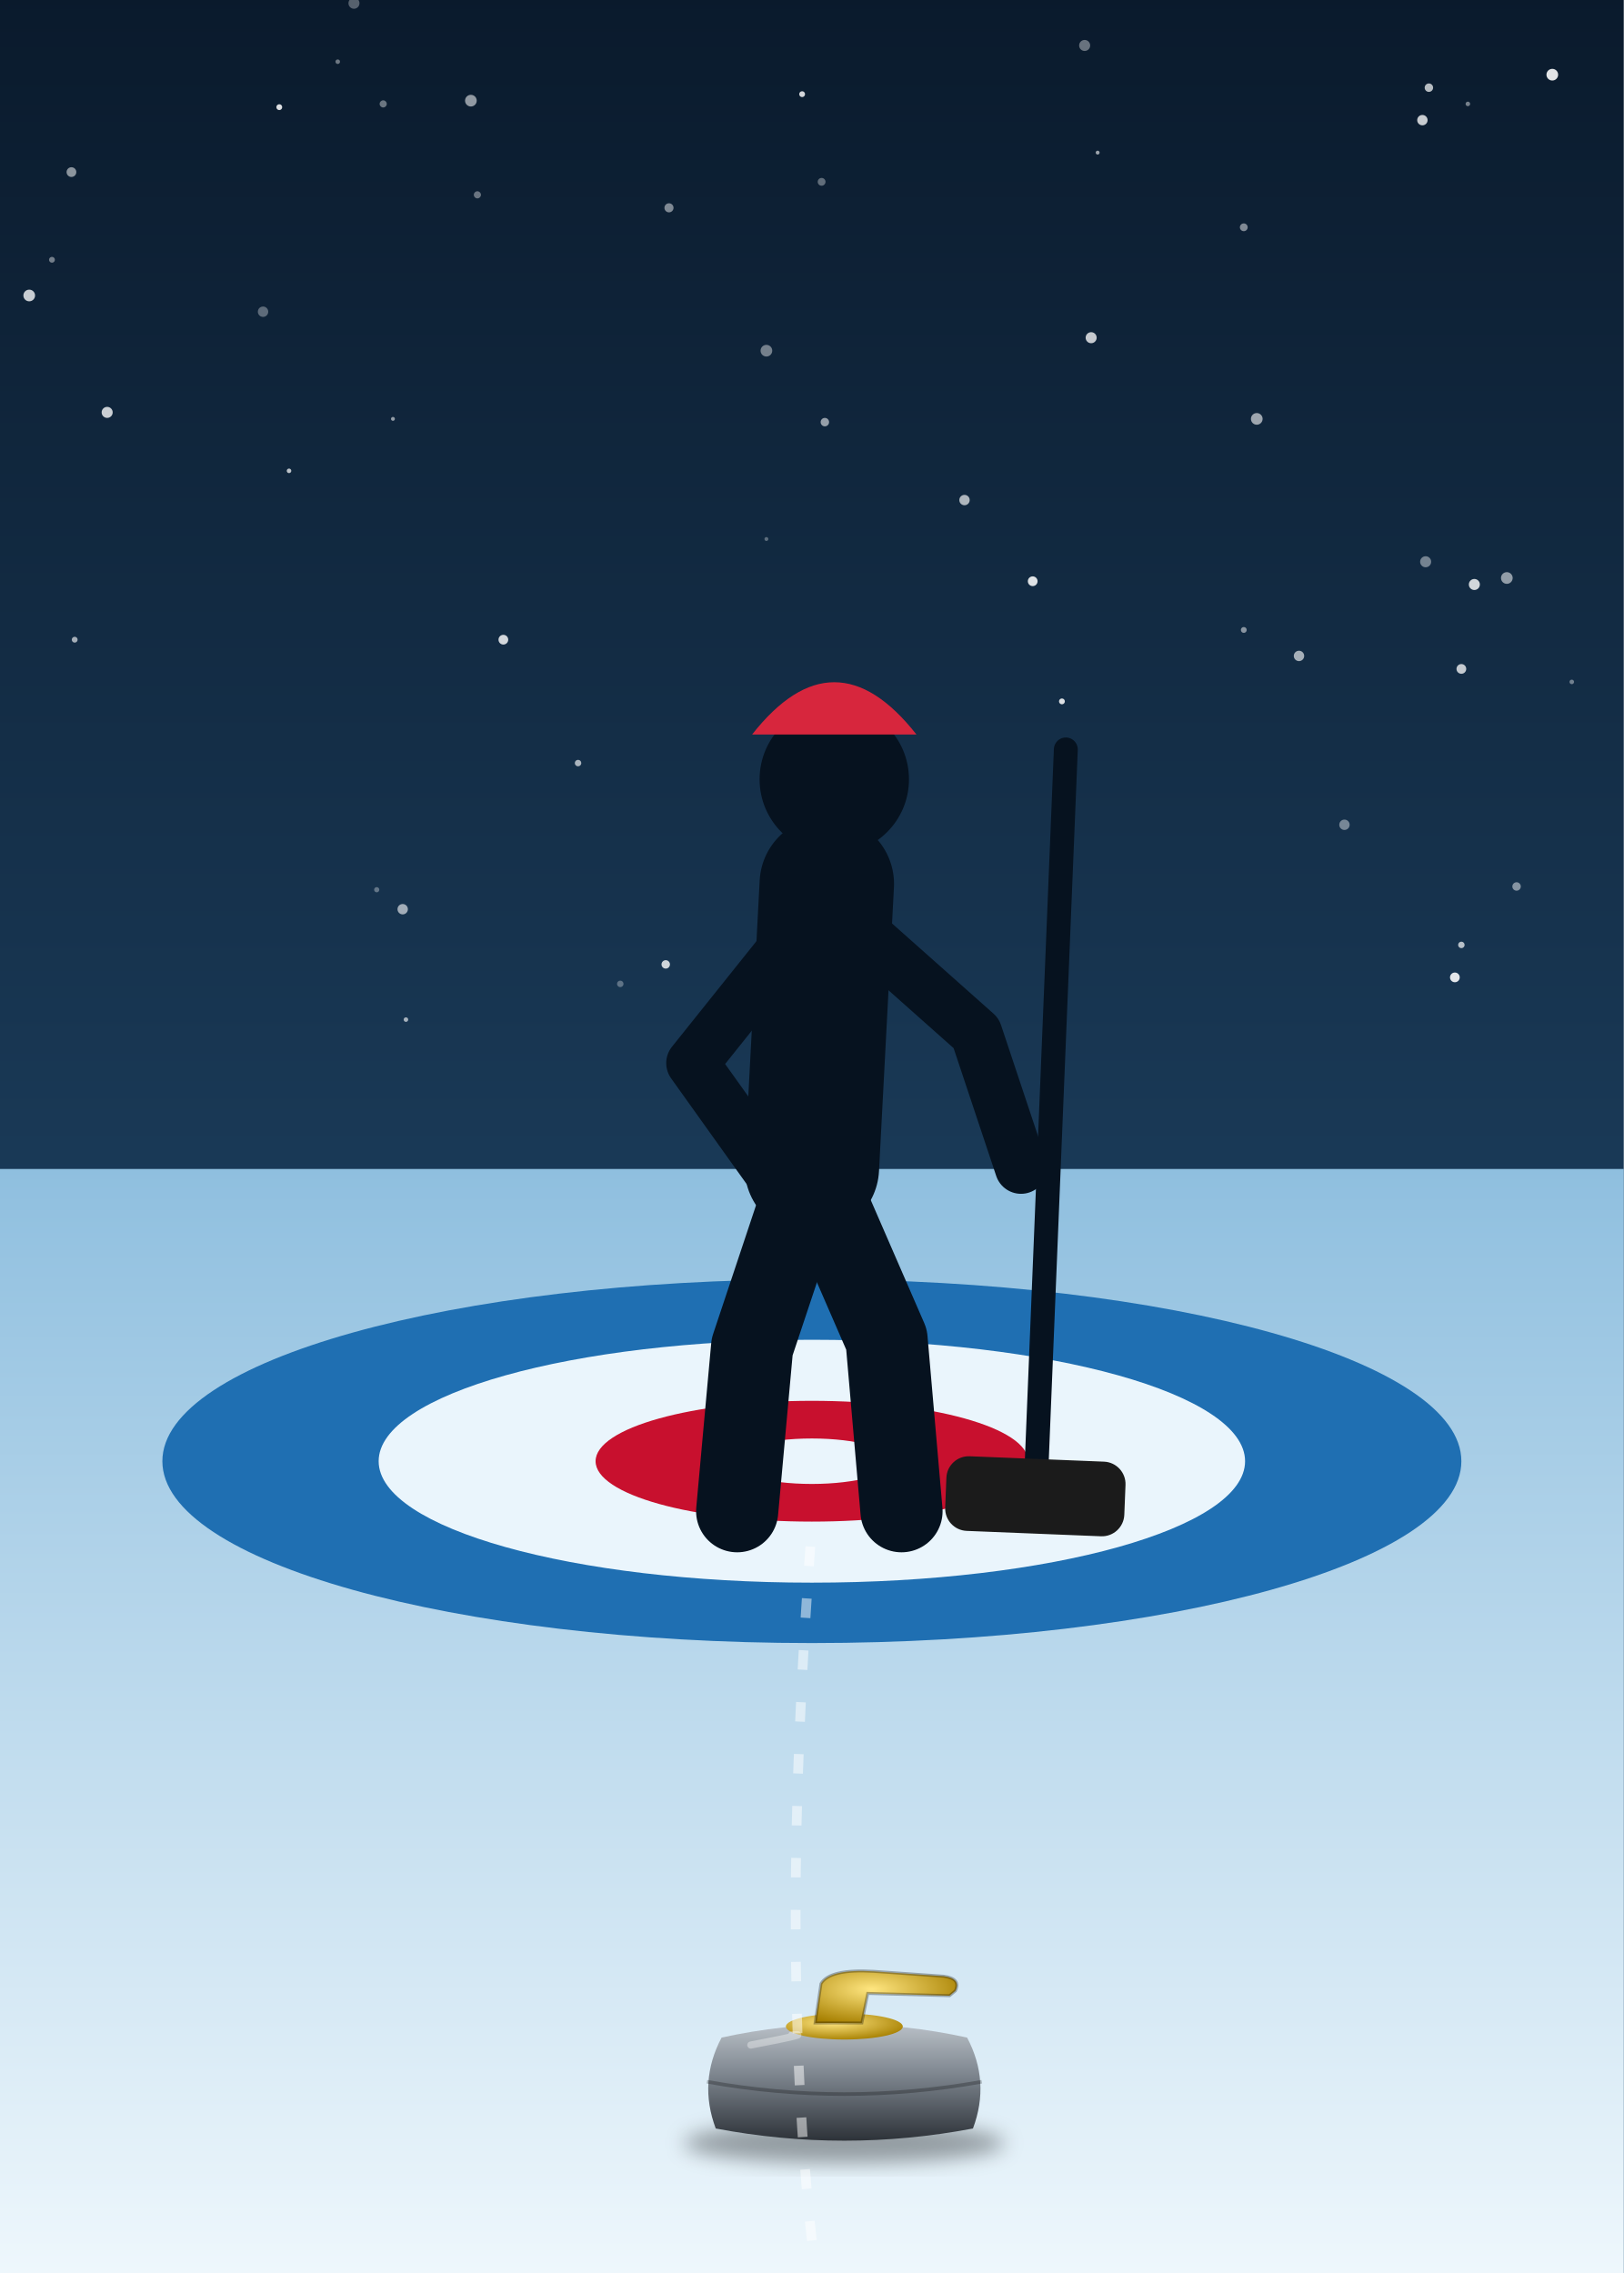
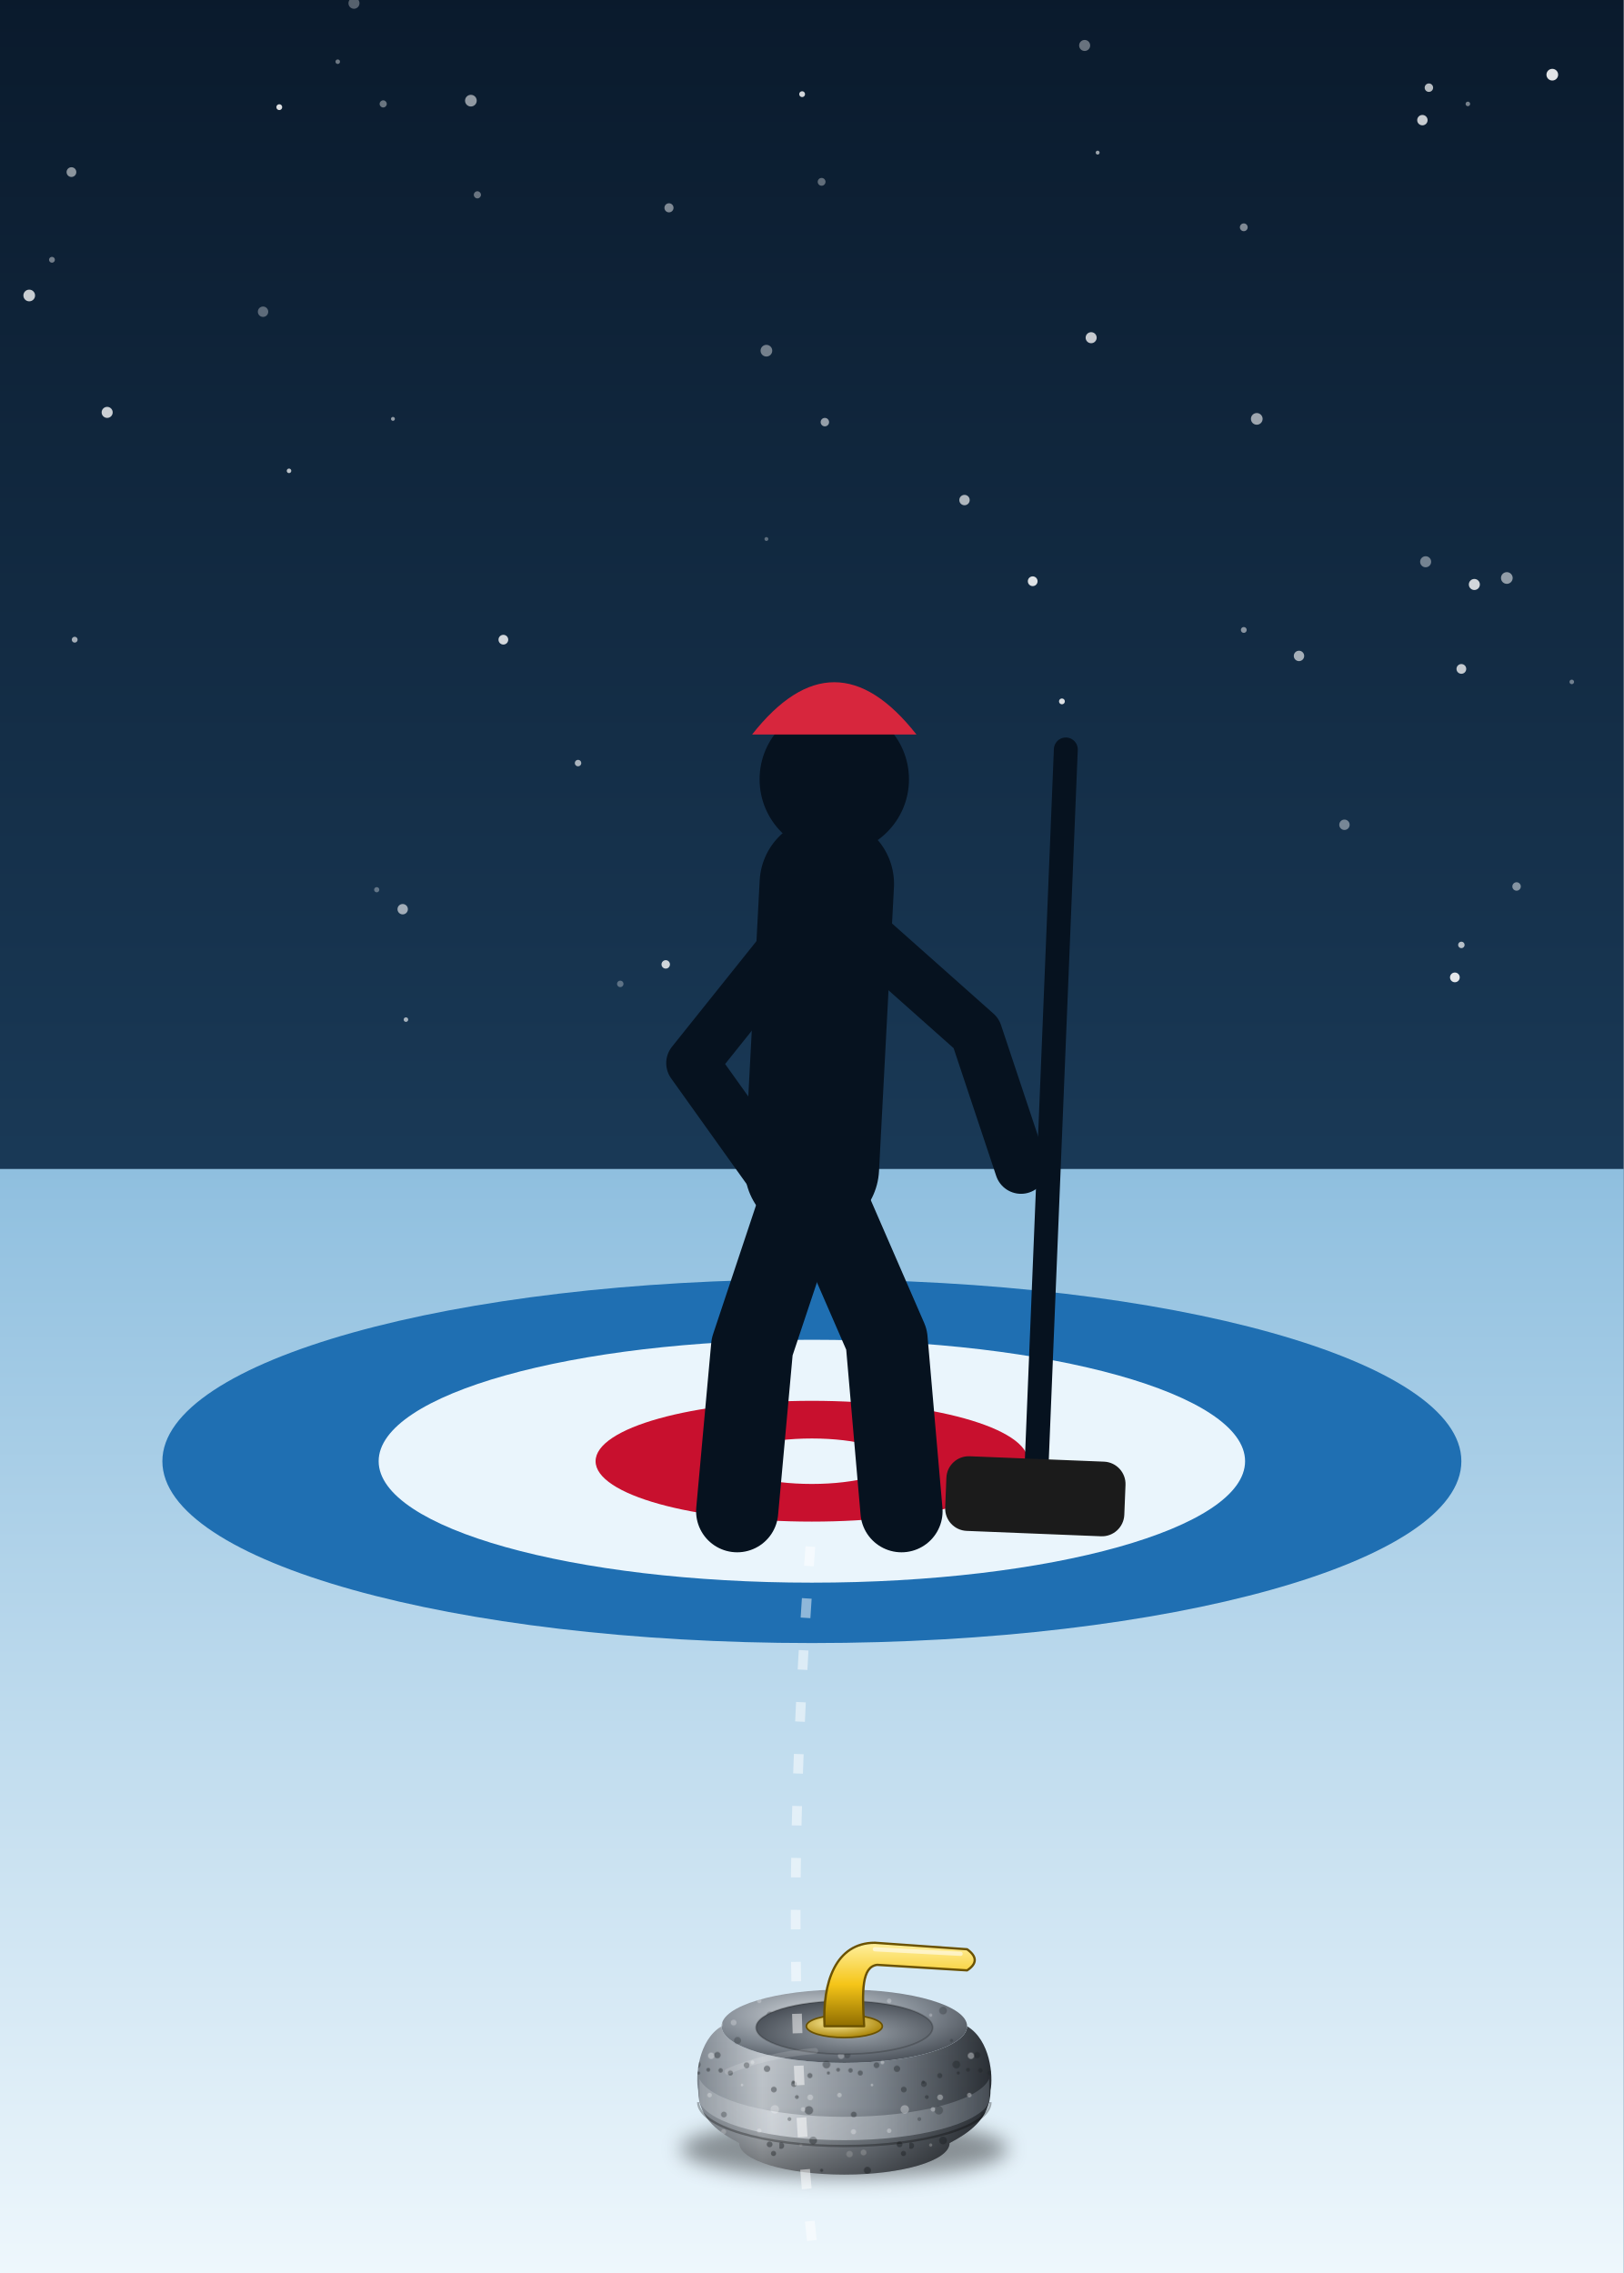
<svg xmlns="http://www.w3.org/2000/svg" viewBox="0 0 500 700" width="500" height="700">
  <defs>
+     <linearGradient id="stBody" x1="0" y1="0" x2="1" y2="0">
+       <stop offset="0" stop-color="#838b94" />
+       <stop offset=".22" stop-color="#c3c9cf" />
+       <stop offset=".6" stop-color="#838b94" />
+       <stop offset="1" stop-color="#2a2f35" />
+     </linearGradient>
+     <linearGradient id="stShade" x1="0" y1="0" x2="0" y2="1">
+       <stop offset="0" stop-color="#000" stop-opacity="0" />
+       <stop offset=".55" stop-color="#000" stop-opacity=".05" />
+       <stop offset="1" stop-color="#000" stop-opacity=".45" />
+     </linearGradient>
+     <linearGradient id="stBand" x1="0" y1="0" x2="1" y2="0">
+       <stop offset="0" stop-color="#9aa1a8" />
+       <stop offset=".25" stop-color="#d4d9de" />
+       <stop offset=".65" stop-color="#9aa1a8" />
+       <stop offset="1" stop-color="#4c535b" />
+     </linearGradient>
+     <radialGradient id="stTop" cx="40%" cy="35%" r="70%">
+       <stop offset="0" stop-color="#d6dbe0" />
+       <stop offset=".6" stop-color="#838b94" />
+       <stop offset="1" stop-color="#4a5058" />
+     </radialGradient>
+     <radialGradient id="stCup" cx="55%" cy="60%" r="60%">
+       <stop offset="0" stop-color="#9aa2aa" />
+       <stop offset="1" stop-color="#4a5058" />
+     </radialGradient>
+     <linearGradient id="hR" x1="0" y1="0" x2="0" y2="1">
+       <stop offset="0" stop-color="#ff6b7a" />
+       <stop offset=".5" stop-color="#d7263d" />
+       <stop offset="1" stop-color="#7a0f1d" />
+     </linearGradient>
+     <linearGradient id="hY" x1="0" y1="0" x2="0" y2="1">
+       <stop offset="0" stop-color="#fff0a0" />
+       <stop offset=".5" stop-color="#f5c518" />
+       <stop offset="1" stop-color="#8f6d00" />
+     </linearGradient>
+     <radialGradient id="hRt" cx="40%" cy="35%" r="70%">
+       <stop offset="0" stop-color="#ff6b7a" />
+       <stop offset="1" stop-color="#8e1323" />
+     </radialGradient>
+     <radialGradient id="hYt" cx="40%" cy="35%" r="70%">
+       <stop offset="0" stop-color="#fff0a0" />
+       <stop offset="1" stop-color="#a67f00" />
+     </radialGradient>
+     <pattern id="speck" width="40" height="40" patternUnits="userSpaceOnUse">
+       <circle cx="33.8" cy="16.2" r="0.7" fill="#f2f4f6" opacity=".55" />
+       <circle cx="5.4" cy="5.8" r="0.6" fill="#1e2226" opacity=".55" />
+       <circle cx="38.2" cy="23.2" r="0.8" fill="#1e2226" opacity=".55" />
+       <circle cx="9.5" cy="5.9" r="0.9" fill="#f2f4f6" opacity=".55" />
+       <circle cx="9.4" cy="39.2" r="0.8" fill="#1e2226" opacity=".55" />
+       <circle cx="24.9" cy="38.4" r="0.8" fill="#1e2226" opacity=".55" />
+       <circle cx="31.7" cy="35.1" r="0.6" fill="#f2f4f6" opacity=".55" />
+       <circle cx="13.0" cy="28.4" r="0.5" fill="#1e2226" opacity=".55" />
+       <circle cx="9.1" cy="9.9" r="1.3" fill="#1e2226" opacity=".55" />
+       <circle cx="18.5" cy="5.2" r="0.7" fill="#f2f4f6" opacity=".55" />
+       <circle cx="22.9" cy="11.2" r="0.9" fill="#1e2226" opacity=".55" />
+       <circle cx="18.1" cy="37.4" r="0.6" fill="#1e2226" opacity=".55" />
+       <circle cx="19.0" cy="33.1" r="1.0" fill="#f2f4f6" opacity=".55" />
+       <circle cx="10.4" cy="19.2" r="1.2" fill="#1e2226" opacity=".55" />
+       <circle cx="4.3" cy="1.2" r="0.5" fill="#1e2226" opacity=".55" />
+       <circle cx="38.6" cy="9.6" r="1.3" fill="#f2f4f6" opacity=".55" />
+       <circle cx="14.5" cy="35.8" r="1.2" fill="#1e2226" opacity=".55" />
+       <circle cx="20.9" cy="32.9" r="1.0" fill="#1e2226" opacity=".55" />
+       <circle cx="7.3" cy="9.6" r="0.7" fill="#f2f4f6" opacity=".55" />
+       <circle cx="27.1" cy="28.4" r="1.1" fill="#1e2226" opacity=".55" />
+       <circle cx="36.2" cy="37.1" r="1.0" fill="#1e2226" opacity=".55" />
+       <circle cx="6.6" cy="20.6" r="0.5" fill="#f2f4f6" opacity=".55" />
+       <circle cx="38.3" cy="3.5" r="0.9" fill="#1e2226" opacity=".55" />
+       <circle cx="37.0" cy="20.4" r="0.9" fill="#1e2226" opacity=".55" />
+       <circle cx="28.5" cy="2.1" r="0.4" fill="#f2f4f6" opacity=".55" />
+       <circle cx="15.1" cy="38.4" r="0.5" fill="#1e2226" opacity=".55" />
+       <circle cx="29.9" cy="36.0" r="0.9" fill="#1e2226" opacity=".55" />
+       <circle cx="25.9" cy="22.9" r="0.9" fill="#f2f4f6" opacity=".55" />
+       <circle cx="4.5" cy="1.8" r="0.9" fill="#1e2226" opacity=".55" />
+       <circle cx="21.9" cy="37.6" r="0.7" fill="#1e2226" opacity=".55" />
+       <circle cx="21.6" cy="23.4" r="1.0" fill="#f2f4f6" opacity=".55" />
+       <circle cx="0.5" cy="20.8" r="1.0" fill="#1e2226" opacity=".55" />
+       <circle cx="3.1" cy="12.6" r="0.6" fill="#1e2226" opacity=".55" />
+       <circle cx="22.8" cy="16.5" r="0.8" fill="#f2f4f6" opacity=".55" />
+     </pattern>
+     <filter id="stSoft" x="-40%" y="-40%" width="180%" height="180%">
+       <feGaussianBlur stdDeviation="3" />
+     </filter>
    <radialGradient id="gran" cx="38%" cy="32%" r="75%">
      <stop offset="0" stop-color="#b9c0c7" />
      <stop offset=".55" stop-color="#7b838c" />
      <stop offset="1" stop-color="#4a5058" />
    </radialGradient>
    <linearGradient id="granS" x1="0" y1="0" x2="0" y2="1">
      <stop offset="0" stop-color="#b9c0c7" />
      <stop offset=".45" stop-color="#7b838c" />
      <stop offset="1" stop-color="#2d3238" />
    </linearGradient>
    <radialGradient id="capR" cx="40%" cy="35%" r="70%">
      <stop offset="0" stop-color="#ff5a6b" />
      <stop offset="1" stop-color="#8e1323" />
    </radialGradient>
    <radialGradient id="capY" cx="40%" cy="35%" r="70%">
      <stop offset="0" stop-color="#ffe680" />
      <stop offset="1" stop-color="#a67f00" />
    </radialGradient>
    <filter id="soft" x="-30%" y="-30%" width="160%" height="160%">
      <feGaussianBlur stdDeviation="3" />
    </filter>
    <filter id="grain">
      <feTurbulence type="fractalNoise" baseFrequency="1.6" numOctaves="2" seed="4" />
      <feColorMatrix values="0 0 0 0 0  0 0 0 0 0  0 0 0 0 0  0 0 0 .18 0" />
      <feComposite in2="SourceGraphic" operator="in" />
    </filter>
    <linearGradient id="s4" x1="0" y1="0" x2="0" y2="1">
      <stop offset="0" stop-color="#0a1a2c" />
      <stop offset="1" stop-color="#28577f" />
    </linearGradient>
    <linearGradient id="i4" x1="0" y1="0" x2="0" y2="1">
      <stop offset="0" stop-color="#8fbfdf" />
      <stop offset="1" stop-color="#eef7fc" />
    </linearGradient>
  </defs>
  <rect width="500" height="700" fill="url(#s4)" />
  <rect y="360" width="500" height="340" fill="url(#i4)" />
  <g opacity="1.0">
    <ellipse cx="250" cy="450" rx="200" ry="56" fill="#1f6fb2" />
    <ellipse cx="250" cy="450" rx="133.4" ry="37.4" fill="#eaf5fc" />
    <ellipse cx="250" cy="450" rx="66.6" ry="18.6" fill="#c8102e" />
    <ellipse cx="250" cy="450" rx="25.0" ry="7.0" fill="#eaf5fc" />
  </g>
  <g transform="translate(250,470) scale(2.3,2.3)">
    <path d="M0.0,-48.0 L-8.0,-24.0 L-10.0,-2.0" fill="none" stroke="#06121f" stroke-width="11" stroke-linecap="round" stroke-linejoin="round" />
    <path d="M0.0,-48.0 L10.0,-25.0 L12.0,-2.0" fill="none" stroke="#06121f" stroke-width="11" stroke-linecap="round" stroke-linejoin="round" />
    <path d="M0.0,-48.0 L2.0,-86.0" fill="none" stroke="#06121f" stroke-width="18" stroke-linecap="round" stroke-linejoin="round" />
    <circle cx="3" cy="-100" r="10" fill="#06121f" />
    <path d="M0.0,-82.0 L-16.0,-62.0 L-6.0,-48.0" fill="none" stroke="#06121f" stroke-width="7" stroke-linecap="round" stroke-linejoin="round" />
    <path d="M4.0,-82.0 L22.0,-66.0 L28.0,-48.0" fill="none" stroke="#06121f" stroke-width="7" stroke-linecap="round" stroke-linejoin="round" />
    <path d="M34.0,-104.0 L30.0,-6.0" fill="none" stroke="#06121f" stroke-width="3.2" stroke-linecap="round" stroke-linejoin="round" />
    <g transform="translate(30.0,-6.0) rotate(2.3)">
      <rect x="-12.0" y="-3" width="24" height="10" rx="3" fill="#1b1b1b" />
    </g>
    <path d="M-8,-106 Q3,-120 14,-106 Z" fill="#d7263d" />
  </g>
-   <ellipse cx="260.0" cy="660.0" rx="49.5" ry="6.3" fill="#000" opacity=".35" filter="url(#soft)" />
-   <path d="M220.4,655.5 Q215.0,641.1 222.2,627.5 Q260.0,619.2 297.8,627.5 Q305.0,641.1 299.6,655.5 Q260.0,663.0 220.4,655.5Z" fill="url(#granS)" />
-   <path d="M217.7,641.1 Q260.0,648.7 302.3,641.1" fill="none" stroke="#000" stroke-opacity=".25" stroke-width="1.1" />
-   <ellipse cx="260.0" cy="624.1" rx="18.0" ry="4.0" fill="url(#capY)" />
-   <path d="M251.0,623.0 L252.8,610.9 Q255.5,606.3 269.0,607.1 L290.6,608.6 Q296.0,609.3 294.2,613.1 L292.4,614.6 L267.2,613.9 L265.4,623.0Z" fill="url(#capY)" stroke="#000" stroke-opacity=".3" stroke-width="0.9" />
-   <path d="M231.2,629.8 Q251.0,626.0 243.8,626.7" stroke="#fff" stroke-opacity=".35" stroke-width="2.2" fill="none" stroke-linecap="round" />
+   <ellipse cx="260.0" cy="661.8" rx="50.4" ry="9.0" fill="#000" opacity=".4" filter="url(#stSoft)" />
+   <path d="M222.2,624.0 C215.0,628.3 214.1,639.5 215.0,643.8 C215.0,652.8 222.2,657.1 227.6,660.0 A32.4,9.7 0 0 0 292.4,660.0 C297.8,657.1 305.0,652.8 305.0,643.8 C305.9,639.5 305.0,628.3 297.8,624.0 A37.8,11.3 0 0 1 222.2,624.0Z" fill="url(#stBody)" />
+   <path d="M222.2,624.0 C215.0,628.3 214.1,639.5 215.0,643.8 C215.0,652.8 222.2,657.1 227.6,660.0 A32.4,9.7 0 0 0 292.4,660.0 C297.8,657.1 305.0,652.8 305.0,643.8 C305.9,639.5 305.0,628.3 297.8,624.0 A37.8,11.3 0 0 1 222.2,624.0Z" fill="url(#speck)" opacity=".7" />
+   <path d="M222.2,624.0 C215.0,628.3 214.1,639.5 215.0,643.8 C215.0,652.8 222.2,657.1 227.6,660.0 A32.4,9.7 0 0 0 292.4,660.0 C297.8,657.1 305.0,652.8 305.0,643.8 C305.9,639.5 305.0,628.3 297.8,624.0 A37.8,11.3 0 0 1 222.2,624.0Z" fill="url(#stShade)" />
+   <path d="M215.4,640.2 A45.0,13.5 0 0 0 304.6,640.2 L304.6,647.4 A45.0,13.5 0 0 1 215.4,647.4Z" fill="url(#stBand)" opacity=".85" />
+   <path d="M215.4,640.2 A45.0,13.5 0 0 0 304.6,640.2 L304.6,647.4 A45.0,13.5 0 0 1 215.4,647.4Z" fill="url(#speck)" opacity=".5" />
+   <path d="M215.0,647.4 A45.0,13.5 0 0 0 305.0,647.4" fill="none" stroke="#000" stroke-opacity=".3" stroke-width="0.7" />
+   <ellipse cx="260.0" cy="624.0" rx="37.8" ry="11.3" fill="url(#stTop)" />
+   <ellipse cx="260.0" cy="624.0" rx="37.8" ry="11.3" fill="url(#speck)" opacity=".5" />
+   <ellipse cx="260.0" cy="624.4" rx="27.2" ry="8.2" fill="url(#stCup)" stroke="#000" stroke-opacity=".2" stroke-width="0.5" />
+   <ellipse cx="260.0" cy="624.0" rx="11.7" ry="3.5" fill="url(#hYt)" stroke="#6b5200" stroke-width="0.5" />
+   <path d="M253.9,624.0 C253.2,610.6 257.3,598.3 269.4,598.3 L297.8,600.3 Q302.5,603.7 297.8,606.8 L270.1,605.1 C265.4,605.7 265.4,612.9 266.1,624.0Z" fill="url(#hY)" stroke="#6b5200" stroke-width="0.7" stroke-linejoin="round" />
+   <path d="M269.4,600.3 L295.8,601.7" stroke="#fff" stroke-opacity=".55" stroke-width="1.3" stroke-linecap="round" fill="none" />
+   <path d="M224.0,638.0 Q235.2,633.0 251.0,631.6" stroke="#fff" stroke-opacity=".14" stroke-width="1.8" stroke-linecap="round" fill="none" />
  <path d="M250,690 Q240,600 250,470" stroke="#fff" stroke-opacity=".5" stroke-width="3" stroke-dasharray="6 10" fill="none" />
  <circle cx="118" cy="32" r="1.1" fill="#fff" opacity="0.39" />
  <circle cx="33" cy="127" r="1.7" fill="#fff" opacity="0.78" />
  <circle cx="383" cy="70" r="1.2" fill="#fff" opacity="0.47" />
  <circle cx="86" cy="33" r="0.9" fill="#fff" opacity="0.86" />
  <circle cx="414" cy="254" r="1.6" fill="#fff" opacity="0.42" />
  <circle cx="155" cy="197" r="1.5" fill="#fff" opacity="0.81" />
  <circle cx="440" cy="27" r="1.3" fill="#fff" opacity="0.70" />
  <circle cx="253" cy="56" r="1.2" fill="#fff" opacity="0.35" />
  <circle cx="467" cy="273" r="1.3" fill="#fff" opacity="0.48" />
  <circle cx="454" cy="180" r="1.7" fill="#fff" opacity="0.81" />
  <circle cx="254" cy="130" r="1.3" fill="#fff" opacity="0.56" />
  <circle cx="81" cy="96" r="1.6" fill="#fff" opacity="0.33" />
  <circle cx="23" cy="197" r="0.9" fill="#fff" opacity="0.62" />
  <circle cx="236" cy="108" r="1.8" fill="#fff" opacity="0.42" />
  <circle cx="206" cy="64" r="1.4" fill="#fff" opacity="0.47" />
  <circle cx="178" cy="235" r="1.0" fill="#fff" opacity="0.64" />
  <circle cx="452" cy="32" r="0.7" fill="#fff" opacity="0.44" />
  <circle cx="383" cy="194" r="0.9" fill="#fff" opacity="0.50" />
  <circle cx="89" cy="145" r="0.7" fill="#fff" opacity="0.72" />
  <circle cx="448" cy="301" r="1.5" fill="#fff" opacity="0.88" />
  <circle cx="9" cy="91" r="1.8" fill="#fff" opacity="0.77" />
  <circle cx="205" cy="297" r="1.3" fill="#fff" opacity="0.79" />
  <circle cx="147" cy="60" r="1.1" fill="#fff" opacity="0.38" />
  <circle cx="191" cy="303" r="1.0" fill="#fff" opacity="0.31" />
  <circle cx="22" cy="53" r="1.5" fill="#fff" opacity="0.52" />
  <circle cx="145" cy="31" r="1.8" fill="#fff" opacity="0.55" />
  <circle cx="104" cy="19" r="0.7" fill="#fff" opacity="0.40" />
  <circle cx="338" cy="47" r="0.6" fill="#fff" opacity="0.59" />
  <circle cx="125" cy="314" r="0.7" fill="#fff" opacity="0.62" />
  <circle cx="387" cy="129" r="1.8" fill="#fff" opacity="0.59" />
  <circle cx="121" cy="129" r="0.6" fill="#fff" opacity="0.55" />
  <circle cx="124" cy="280" r="1.6" fill="#fff" opacity="0.60" />
  <circle cx="16" cy="80" r="0.9" fill="#fff" opacity="0.42" />
  <circle cx="116" cy="274" r="0.8" fill="#fff" opacity="0.33" />
  <circle cx="464" cy="178" r="1.8" fill="#fff" opacity="0.54" />
  <circle cx="450" cy="206" r="1.5" fill="#fff" opacity="0.75" />
  <circle cx="247" cy="29" r="0.9" fill="#fff" opacity="0.82" />
  <circle cx="450" cy="291" r="1.0" fill="#fff" opacity="0.69" />
  <circle cx="400" cy="202" r="1.6" fill="#fff" opacity="0.62" />
  <circle cx="327" cy="216" r="0.9" fill="#fff" opacity="0.85" />
  <circle cx="478" cy="23" r="1.8" fill="#fff" opacity="0.88" />
  <circle cx="334" cy="14" r="1.7" fill="#fff" opacity="0.38" />
  <circle cx="484" cy="210" r="0.7" fill="#fff" opacity="0.40" />
  <circle cx="318" cy="179" r="1.5" fill="#fff" opacity="0.86" />
  <circle cx="109" cy="1" r="1.7" fill="#fff" opacity="0.31" />
  <circle cx="438" cy="37" r="1.6" fill="#fff" opacity="0.77" />
  <circle cx="439" cy="173" r="1.7" fill="#fff" opacity="0.42" />
  <circle cx="336" cy="104" r="1.7" fill="#fff" opacity="0.76" />
  <circle cx="236" cy="166" r="0.6" fill="#fff" opacity="0.32" />
  <circle cx="297" cy="154" r="1.6" fill="#fff" opacity="0.66" />
</svg>
